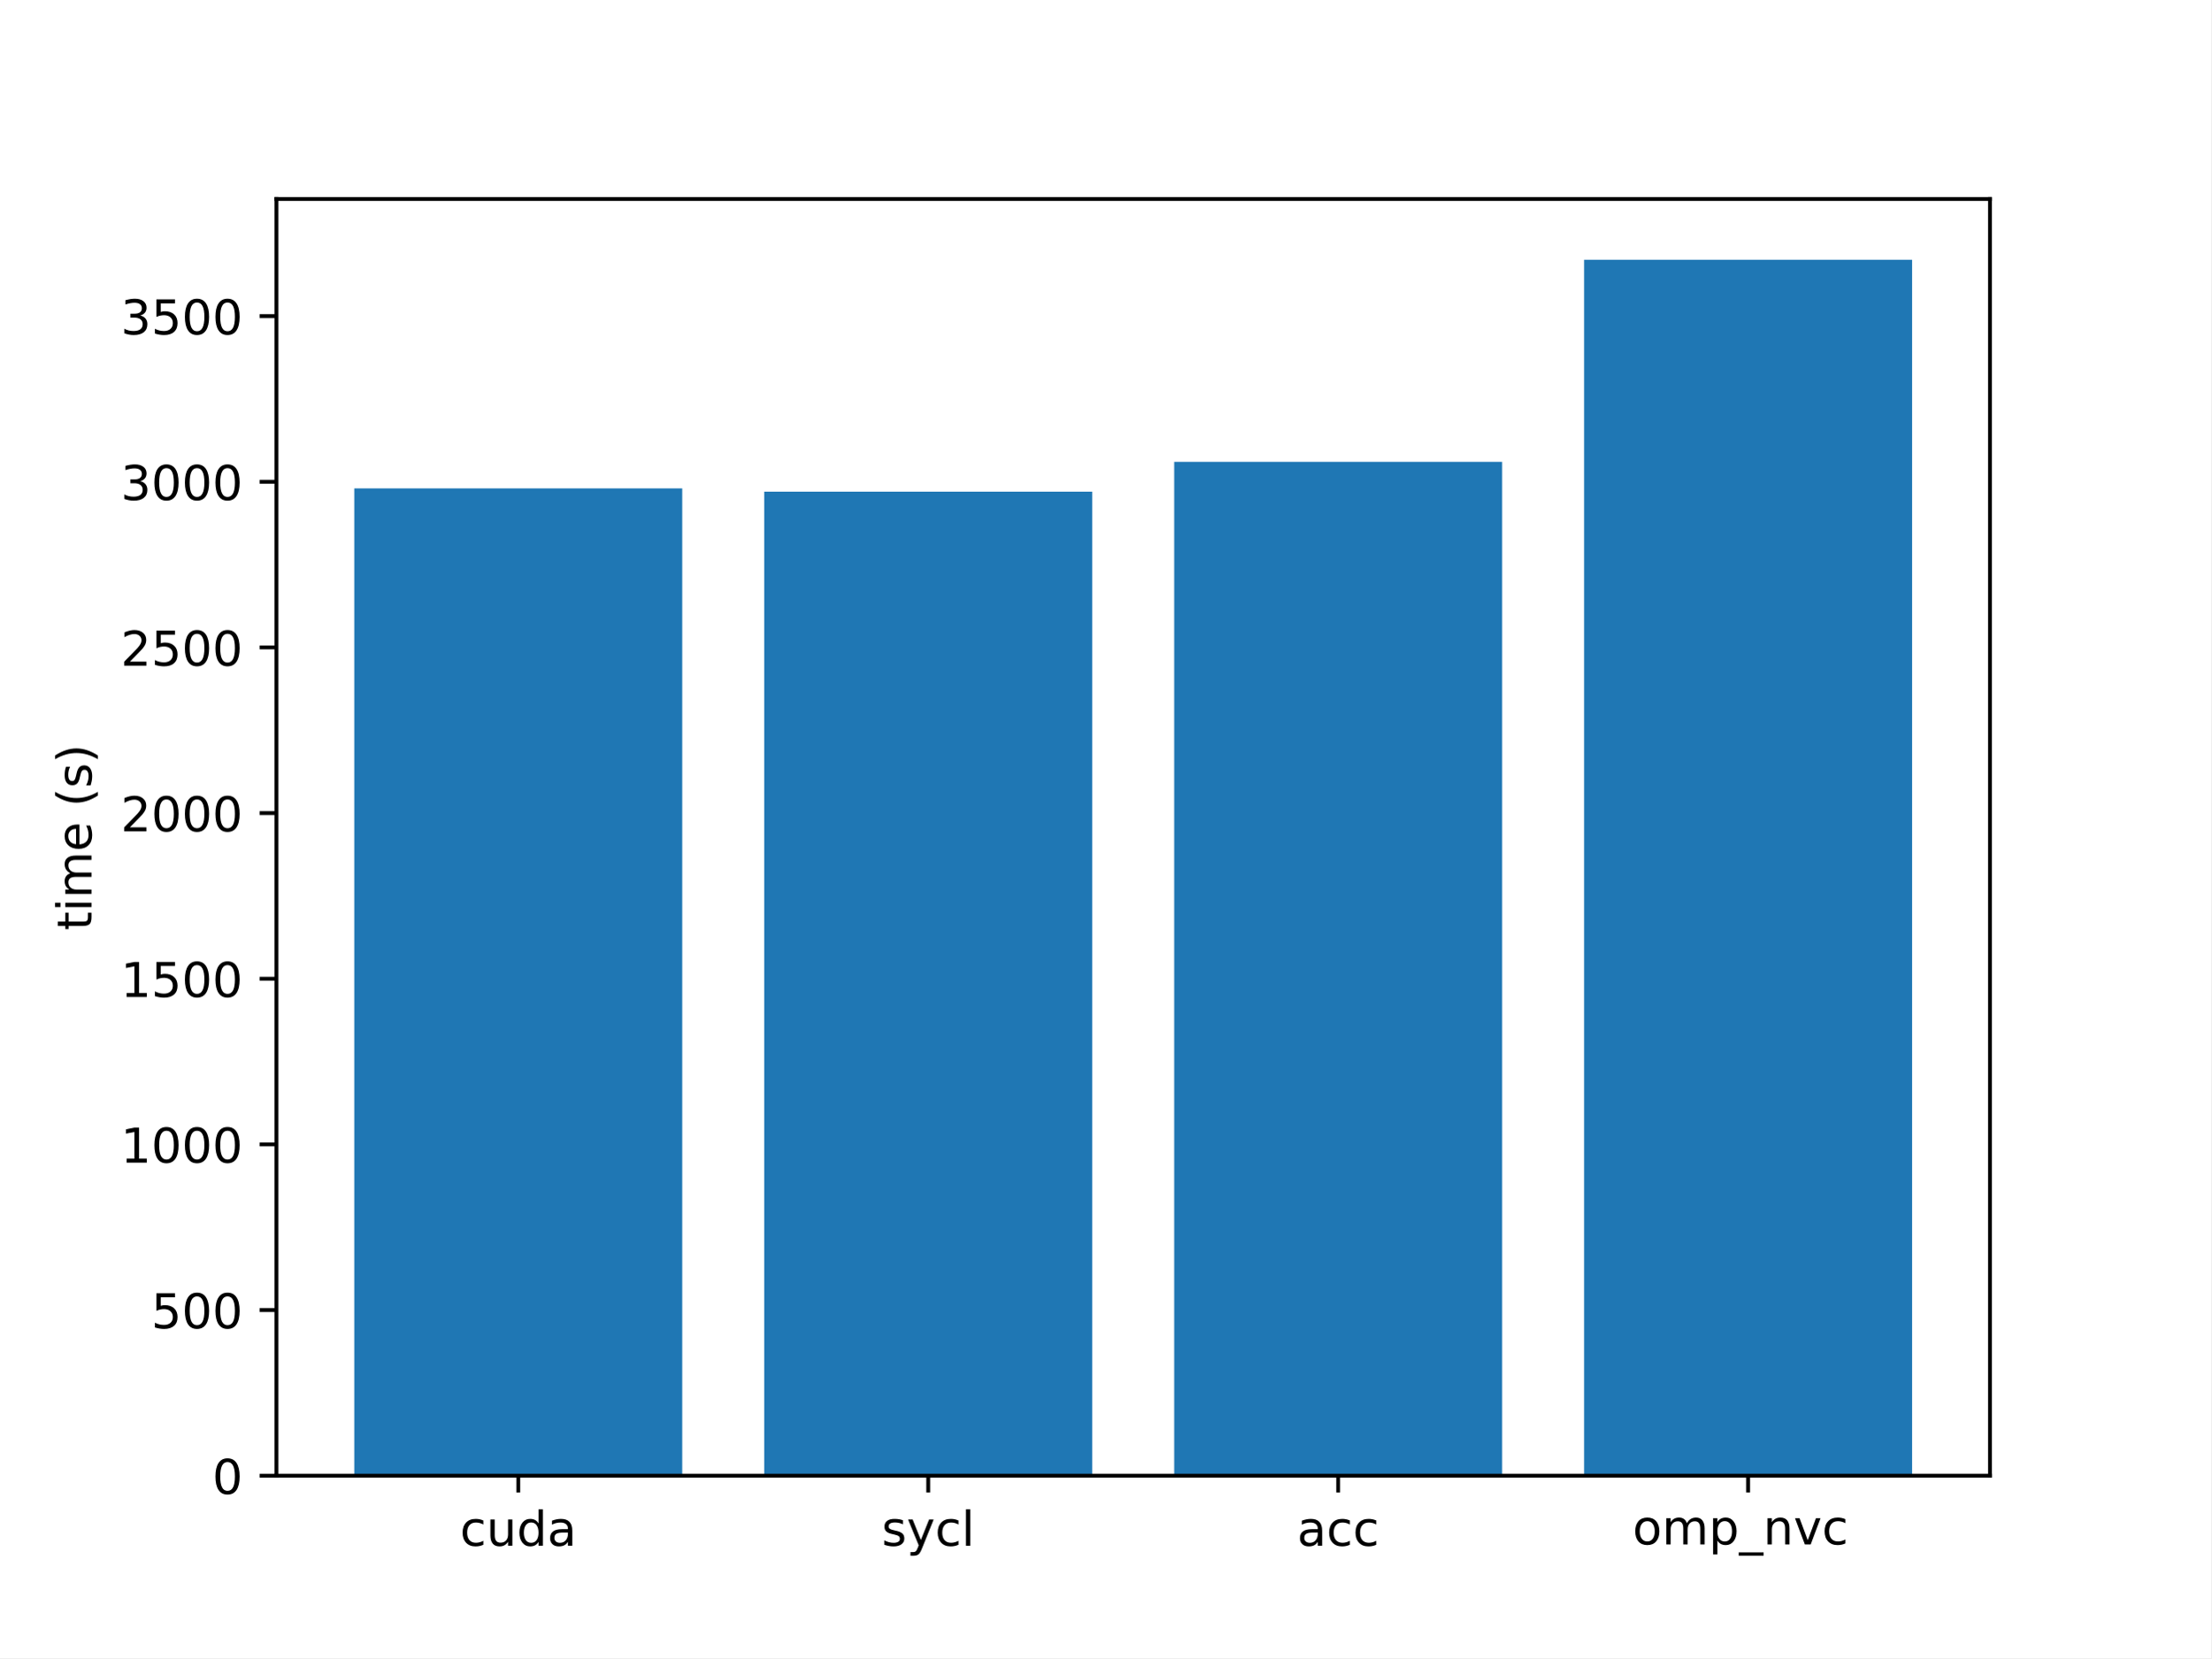
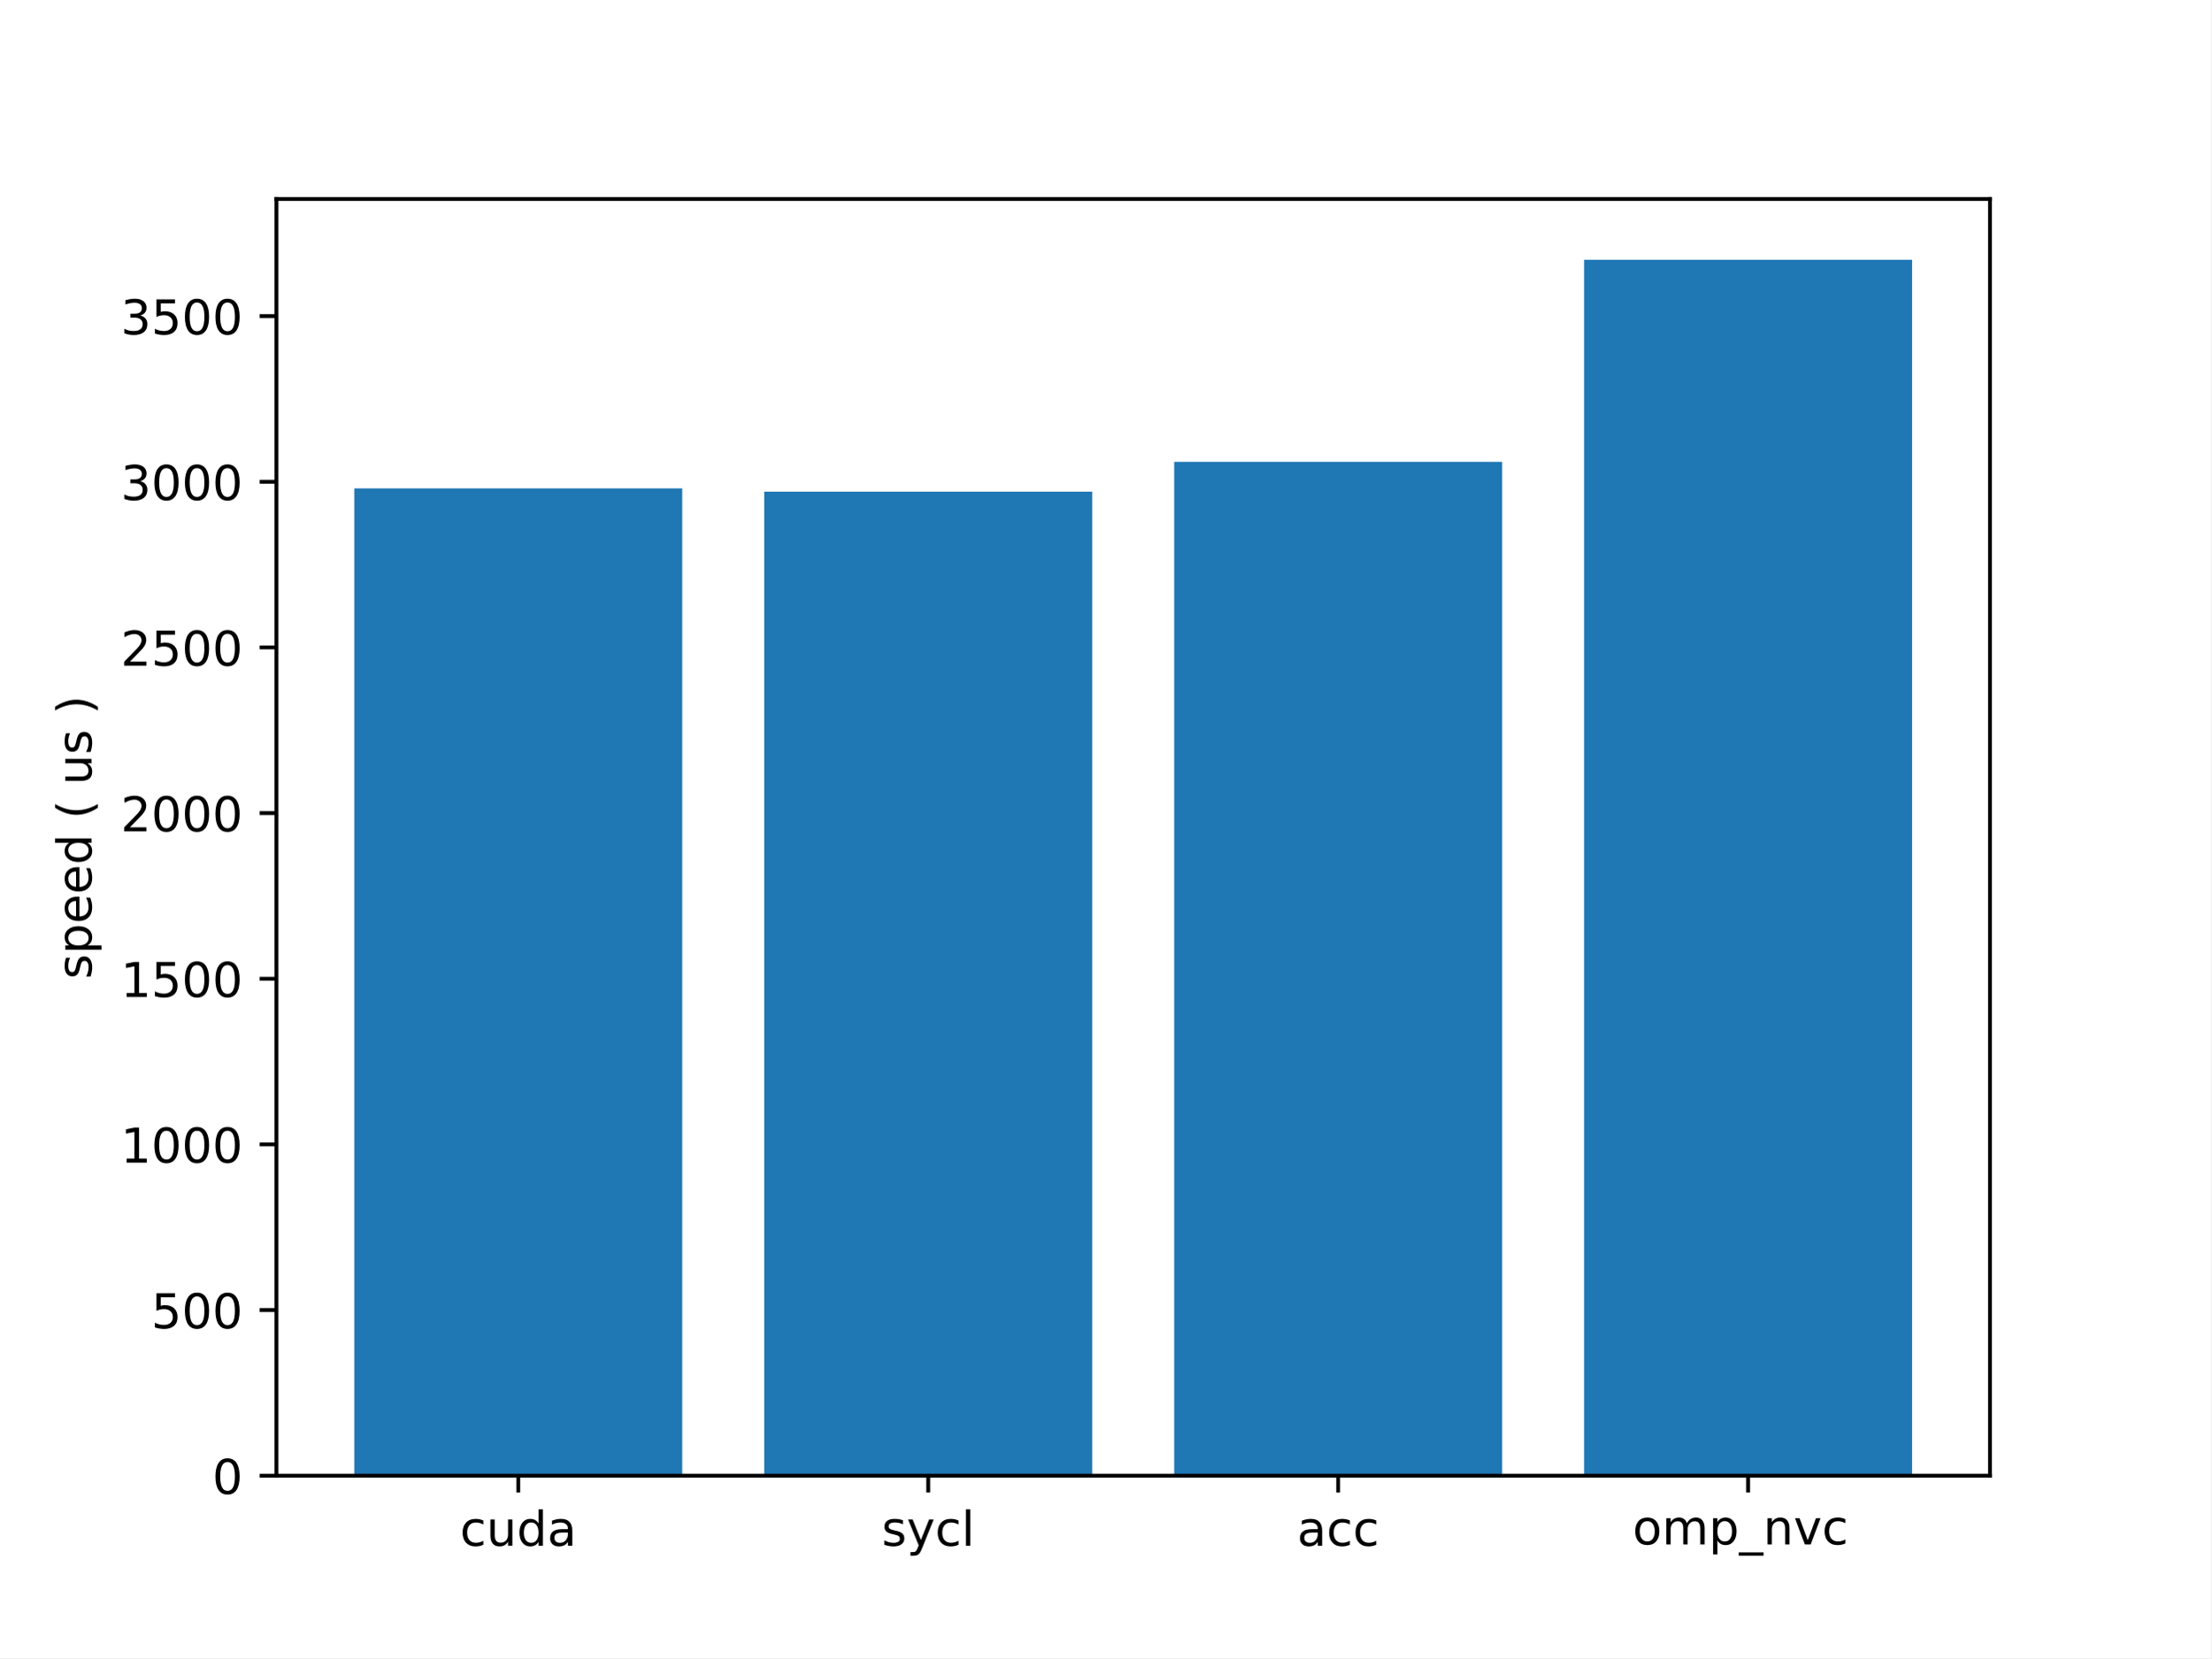
<svg xmlns="http://www.w3.org/2000/svg" xmlns:xlink="http://www.w3.org/1999/xlink" width="460.8pt" height="345.6pt" viewBox="0 0 460.8 345.6" version="1.1">
  <defs>
    <style type="text/css">*{stroke-linejoin: round; stroke-linecap: butt}</style>
  </defs>
  <g id="figure_1">
    <g id="patch_1">
      <path d="M 0 345.6  L 460.8 345.6  L 460.8 0  L 0 0  z " style="fill: #ffffff" />
    </g>
    <g id="axes_1">
      <g id="patch_2">
        <path d="M 57.6 307.584  L 414.72 307.584  L 414.72 41.472  L 57.6 41.472  z " style="fill: #ffffff" />
      </g>
      <g id="patch_3">
-         <path d="M 73.833 307.584  L 142.181 307.584  L 142.181 101.793  L 73.833 101.793  z " clip-path="url(#pb5525432f7)" style="fill: #1f77b4" />
+         <path d="M 73.833 307.584  L 142.181 307.584  L 142.181 101.793  L 73.833 101.793  z " clip-path="url(#p58073e4a11)" style="fill: #1f77b4" />
      </g>
      <g id="patch_4">
-         <path d="M 159.268 307.584  L 227.616 307.584  L 227.616 102.484  L 159.268 102.484  z " clip-path="url(#pb5525432f7)" style="fill: #1f77b4" />
+         <path d="M 159.268 307.584  L 227.616 307.584  L 227.616 102.484  L 159.268 102.484  z " clip-path="url(#p58073e4a11)" style="fill: #1f77b4" />
      </g>
      <g id="patch_5">
-         <path d="M 244.704 307.584  L 313.052 307.584  L 313.052 96.269  L 244.704 96.269  z " clip-path="url(#pb5525432f7)" style="fill: #1f77b4" />
+         <path d="M 244.704 307.584  L 313.052 307.584  L 313.052 96.269  L 244.704 96.269  z " clip-path="url(#p58073e4a11)" style="fill: #1f77b4" />
      </g>
      <g id="patch_6">
-         <path d="M 330.139 307.584  L 398.487 307.584  L 398.487 54.144  L 330.139 54.144  z " clip-path="url(#pb5525432f7)" style="fill: #1f77b4" />
+         <path d="M 330.139 307.584  L 398.487 307.584  L 398.487 54.144  L 330.139 54.144  z " clip-path="url(#p58073e4a11)" style="fill: #1f77b4" />
      </g>
      <g id="matplotlib.axis_1">
        <g id="xtick_1">
          <g id="line2d_1">
            <defs>
-               <path id="mf5dce89d68" d="M 0 0  L 0 3.5  " style="stroke: #000000; stroke-width: 0.8" />
+               <path id="m3e54507be1" d="M 0 0  L 0 3.5  " style="stroke: #000000; stroke-width: 0.8" />
            </defs>
            <g>
-               <use xlink:href="#mf5dce89d68" x="108.007" y="307.584" style="stroke: #000000; stroke-width: 0.8" />
+               <use xlink:href="#m3e54507be1" x="108.007" y="307.584" style="stroke: #000000; stroke-width: 0.8" />
            </g>
          </g>
          <g id="text_1">
            <g transform="translate(92.67252 322.1824) scale(0.1 -0.1)">
              <defs>
                <path id="DejaVuSans-20" transform="scale(0.015625)" />
                <path id="DejaVuSans-63" d="M 3122 3366  L 3122 2828  Q 2878 2963 2633 3030  Q 2388 3097 2138 3097  Q 1578 3097 1268 2742  Q 959 2388 959 1747  Q 959 1106 1268 751  Q 1578 397 2138 397  Q 2388 397 2633 464  Q 2878 531 3122 666  L 3122 134  Q 2881 22 2623 -34  Q 2366 -91 2075 -91  Q 1284 -91 818 406  Q 353 903 353 1747  Q 353 2603 823 3093  Q 1294 3584 2113 3584  Q 2378 3584 2631 3529  Q 2884 3475 3122 3366  z " transform="scale(0.015625)" />
                <path id="DejaVuSans-75" d="M 544 1381  L 544 3500  L 1119 3500  L 1119 1403  Q 1119 906 1312 657  Q 1506 409 1894 409  Q 2359 409 2629 706  Q 2900 1003 2900 1516  L 2900 3500  L 3475 3500  L 3475 0  L 2900 0  L 2900 538  Q 2691 219 2414 64  Q 2138 -91 1772 -91  Q 1169 -91 856 284  Q 544 659 544 1381  z M 1991 3584  L 1991 3584  z " transform="scale(0.015625)" />
                <path id="DejaVuSans-64" d="M 2906 2969  L 2906 4863  L 3481 4863  L 3481 0  L 2906 0  L 2906 525  Q 2725 213 2448 61  Q 2172 -91 1784 -91  Q 1150 -91 751 415  Q 353 922 353 1747  Q 353 2572 751 3078  Q 1150 3584 1784 3584  Q 2172 3584 2448 3432  Q 2725 3281 2906 2969  z M 947 1747  Q 947 1113 1208 752  Q 1469 391 1925 391  Q 2381 391 2643 752  Q 2906 1113 2906 1747  Q 2906 2381 2643 2742  Q 2381 3103 1925 3103  Q 1469 3103 1208 2742  Q 947 2381 947 1747  z " transform="scale(0.015625)" />
                <path id="DejaVuSans-61" d="M 2194 1759  Q 1497 1759 1228 1600  Q 959 1441 959 1056  Q 959 750 1161 570  Q 1363 391 1709 391  Q 2188 391 2477 730  Q 2766 1069 2766 1631  L 2766 1759  L 2194 1759  z M 3341 1997  L 3341 0  L 2766 0  L 2766 531  Q 2569 213 2275 61  Q 1981 -91 1556 -91  Q 1019 -91 701 211  Q 384 513 384 1019  Q 384 1609 779 1909  Q 1175 2209 1959 2209  L 2766 2209  L 2766 2266  Q 2766 2663 2505 2880  Q 2244 3097 1772 3097  Q 1472 3097 1187 3025  Q 903 2953 641 2809  L 641 3341  Q 956 3463 1253 3523  Q 1550 3584 1831 3584  Q 2591 3584 2966 3190  Q 3341 2797 3341 1997  z " transform="scale(0.015625)" />
              </defs>
              <use xlink:href="#DejaVuSans-20" />
              <use xlink:href="#DejaVuSans-63" x="31.787" />
              <use xlink:href="#DejaVuSans-75" x="86.768" />
              <use xlink:href="#DejaVuSans-64" x="150.146" />
              <use xlink:href="#DejaVuSans-61" x="213.623" />
              <use xlink:href="#DejaVuSans-20" x="274.902" />
            </g>
          </g>
        </g>
        <g id="xtick_2">
          <g id="line2d_2">
            <g>
-               <use xlink:href="#mf5dce89d68" x="193.442" y="307.584" style="stroke: #000000; stroke-width: 0.8" />
+               <use xlink:href="#m3e54507be1" x="193.442" y="307.584" style="stroke: #000000; stroke-width: 0.8" />
            </g>
          </g>
          <g id="text_2">
            <g transform="translate(180.5618 322.1824) scale(0.1 -0.1)">
              <defs>
                <path id="DejaVuSans-73" d="M 2834 3397  L 2834 2853  Q 2591 2978 2328 3040  Q 2066 3103 1784 3103  Q 1356 3103 1142 2972  Q 928 2841 928 2578  Q 928 2378 1081 2264  Q 1234 2150 1697 2047  L 1894 2003  Q 2506 1872 2764 1633  Q 3022 1394 3022 966  Q 3022 478 2636 193  Q 2250 -91 1575 -91  Q 1294 -91 989 -36  Q 684 19 347 128  L 347 722  Q 666 556 975 473  Q 1284 391 1588 391  Q 1994 391 2212 530  Q 2431 669 2431 922  Q 2431 1156 2273 1281  Q 2116 1406 1581 1522  L 1381 1569  Q 847 1681 609 1914  Q 372 2147 372 2553  Q 372 3047 722 3315  Q 1072 3584 1716 3584  Q 2034 3584 2315 3537  Q 2597 3491 2834 3397  z " transform="scale(0.015625)" />
                <path id="DejaVuSans-79" d="M 2059 -325  Q 1816 -950 1584 -1140  Q 1353 -1331 966 -1331  L 506 -1331  L 506 -850  L 844 -850  Q 1081 -850 1212 -737  Q 1344 -625 1503 -206  L 1606 56  L 191 3500  L 800 3500  L 1894 763  L 2988 3500  L 3597 3500  L 2059 -325  z " transform="scale(0.015625)" />
                <path id="DejaVuSans-6c" d="M 603 4863  L 1178 4863  L 1178 0  L 603 0  L 603 4863  z " transform="scale(0.015625)" />
              </defs>
              <use xlink:href="#DejaVuSans-20" />
              <use xlink:href="#DejaVuSans-73" x="31.787" />
              <use xlink:href="#DejaVuSans-79" x="83.887" />
              <use xlink:href="#DejaVuSans-63" x="143.066" />
              <use xlink:href="#DejaVuSans-6c" x="198.047" />
              <use xlink:href="#DejaVuSans-20" x="225.83" />
            </g>
          </g>
        </g>
        <g id="xtick_3">
          <g id="line2d_3">
            <g>
-               <use xlink:href="#mf5dce89d68" x="278.878" y="307.584" style="stroke: #000000; stroke-width: 0.8" />
+               <use xlink:href="#m3e54507be1" x="278.878" y="307.584" style="stroke: #000000; stroke-width: 0.8" />
            </g>
          </g>
          <g id="text_3">
            <g transform="translate(267.1371 322.1824) scale(0.1 -0.1)">
              <use xlink:href="#DejaVuSans-20" />
              <use xlink:href="#DejaVuSans-61" x="31.787" />
              <use xlink:href="#DejaVuSans-63" x="93.066" />
              <use xlink:href="#DejaVuSans-63" x="148.047" />
              <use xlink:href="#DejaVuSans-20" x="203.027" />
            </g>
          </g>
        </g>
        <g id="xtick_4">
          <g id="line2d_4">
            <g>
-               <use xlink:href="#mf5dce89d68" x="364.313" y="307.584" style="stroke: #000000; stroke-width: 0.8" />
+               <use xlink:href="#m3e54507be1" x="364.313" y="307.584" style="stroke: #000000; stroke-width: 0.8" />
            </g>
          </g>
          <g id="text_4">
            <g transform="translate(337.0647 321.9043) scale(0.1 -0.1)">
              <defs>
                <path id="DejaVuSans-6f" d="M 1959 3097  Q 1497 3097 1228 2736  Q 959 2375 959 1747  Q 959 1119 1226 758  Q 1494 397 1959 397  Q 2419 397 2687 759  Q 2956 1122 2956 1747  Q 2956 2369 2687 2733  Q 2419 3097 1959 3097  z M 1959 3584  Q 2709 3584 3137 3096  Q 3566 2609 3566 1747  Q 3566 888 3137 398  Q 2709 -91 1959 -91  Q 1206 -91 779 398  Q 353 888 353 1747  Q 353 2609 779 3096  Q 1206 3584 1959 3584  z " transform="scale(0.015625)" />
                <path id="DejaVuSans-6d" d="M 3328 2828  Q 3544 3216 3844 3400  Q 4144 3584 4550 3584  Q 5097 3584 5394 3201  Q 5691 2819 5691 2113  L 5691 0  L 5113 0  L 5113 2094  Q 5113 2597 4934 2840  Q 4756 3084 4391 3084  Q 3944 3084 3684 2787  Q 3425 2491 3425 1978  L 3425 0  L 2847 0  L 2847 2094  Q 2847 2600 2669 2842  Q 2491 3084 2119 3084  Q 1678 3084 1418 2786  Q 1159 2488 1159 1978  L 1159 0  L 581 0  L 581 3500  L 1159 3500  L 1159 2956  Q 1356 3278 1631 3431  Q 1906 3584 2284 3584  Q 2666 3584 2933 3390  Q 3200 3197 3328 2828  z " transform="scale(0.015625)" />
                <path id="DejaVuSans-70" d="M 1159 525  L 1159 -1331  L 581 -1331  L 581 3500  L 1159 3500  L 1159 2969  Q 1341 3281 1617 3432  Q 1894 3584 2278 3584  Q 2916 3584 3314 3078  Q 3713 2572 3713 1747  Q 3713 922 3314 415  Q 2916 -91 2278 -91  Q 1894 -91 1617 61  Q 1341 213 1159 525  z M 3116 1747  Q 3116 2381 2855 2742  Q 2594 3103 2138 3103  Q 1681 3103 1420 2742  Q 1159 2381 1159 1747  Q 1159 1113 1420 752  Q 1681 391 2138 391  Q 2594 391 2855 752  Q 3116 1113 3116 1747  z " transform="scale(0.015625)" />
                <path id="DejaVuSans-5f" d="M 3263 -1063  L 3263 -1509  L -63 -1509  L -63 -1063  L 3263 -1063  z " transform="scale(0.015625)" />
                <path id="DejaVuSans-6e" d="M 3513 2113  L 3513 0  L 2938 0  L 2938 2094  Q 2938 2591 2744 2837  Q 2550 3084 2163 3084  Q 1697 3084 1428 2787  Q 1159 2491 1159 1978  L 1159 0  L 581 0  L 581 3500  L 1159 3500  L 1159 2956  Q 1366 3272 1645 3428  Q 1925 3584 2291 3584  Q 2894 3584 3203 3211  Q 3513 2838 3513 2113  z " transform="scale(0.015625)" />
                <path id="DejaVuSans-76" d="M 191 3500  L 800 3500  L 1894 563  L 2988 3500  L 3597 3500  L 2284 0  L 1503 0  L 191 3500  z " transform="scale(0.015625)" />
              </defs>
              <use xlink:href="#DejaVuSans-20" />
              <use xlink:href="#DejaVuSans-6f" x="31.787" />
              <use xlink:href="#DejaVuSans-6d" x="92.969" />
              <use xlink:href="#DejaVuSans-70" x="190.381" />
              <use xlink:href="#DejaVuSans-5f" x="253.857" />
              <use xlink:href="#DejaVuSans-6e" x="303.857" />
              <use xlink:href="#DejaVuSans-76" x="367.236" />
              <use xlink:href="#DejaVuSans-63" x="426.416" />
              <use xlink:href="#DejaVuSans-20" x="481.396" />
              <use xlink:href="#DejaVuSans-20" x="513.184" />
            </g>
          </g>
        </g>
      </g>
      <g id="matplotlib.axis_2">
        <g id="ytick_1">
          <g id="line2d_5">
            <defs>
-               <path id="m151d1027bf" d="M 0 0  L -3.5 0  " style="stroke: #000000; stroke-width: 0.8" />
+               <path id="mae41414e17" d="M 0 0  L -3.5 0  " style="stroke: #000000; stroke-width: 0.8" />
            </defs>
            <g>
-               <use xlink:href="#m151d1027bf" x="57.6" y="307.584" style="stroke: #000000; stroke-width: 0.8" />
+               <use xlink:href="#mae41414e17" x="57.6" y="307.584" style="stroke: #000000; stroke-width: 0.8" />
            </g>
          </g>
          <g id="text_5">
            <g transform="translate(44.2375 311.3832) scale(0.1 -0.1)">
              <defs>
                <path id="DejaVuSans-30" d="M 2034 4250  Q 1547 4250 1301 3770  Q 1056 3291 1056 2328  Q 1056 1369 1301 889  Q 1547 409 2034 409  Q 2525 409 2770 889  Q 3016 1369 3016 2328  Q 3016 3291 2770 3770  Q 2525 4250 2034 4250  z M 2034 4750  Q 2819 4750 3233 4129  Q 3647 3509 3647 2328  Q 3647 1150 3233 529  Q 2819 -91 2034 -91  Q 1250 -91 836 529  Q 422 1150 422 2328  Q 422 3509 836 4129  Q 1250 4750 2034 4750  z " transform="scale(0.015625)" />
              </defs>
              <use xlink:href="#DejaVuSans-30" />
            </g>
          </g>
        </g>
        <g id="ytick_2">
          <g id="line2d_6">
            <g>
-               <use xlink:href="#m151d1027bf" x="57.6" y="273.055" style="stroke: #000000; stroke-width: 0.8" />
+               <use xlink:href="#mae41414e17" x="57.6" y="273.055" style="stroke: #000000; stroke-width: 0.8" />
            </g>
          </g>
          <g id="text_6">
            <g transform="translate(31.5125 276.8546) scale(0.1 -0.1)">
              <defs>
                <path id="DejaVuSans-35" d="M 691 4666  L 3169 4666  L 3169 4134  L 1269 4134  L 1269 2991  Q 1406 3038 1543 3061  Q 1681 3084 1819 3084  Q 2600 3084 3056 2656  Q 3513 2228 3513 1497  Q 3513 744 3044 326  Q 2575 -91 1722 -91  Q 1428 -91 1123 -41  Q 819 9 494 109  L 494 744  Q 775 591 1075 516  Q 1375 441 1709 441  Q 2250 441 2565 725  Q 2881 1009 2881 1497  Q 2881 1984 2565 2268  Q 2250 2553 1709 2553  Q 1456 2553 1204 2497  Q 953 2441 691 2322  L 691 4666  z " transform="scale(0.015625)" />
              </defs>
              <use xlink:href="#DejaVuSans-35" />
              <use xlink:href="#DejaVuSans-30" x="63.623" />
              <use xlink:href="#DejaVuSans-30" x="127.246" />
            </g>
          </g>
        </g>
        <g id="ytick_3">
          <g id="line2d_7">
            <g>
-               <use xlink:href="#m151d1027bf" x="57.6" y="238.527" style="stroke: #000000; stroke-width: 0.8" />
+               <use xlink:href="#mae41414e17" x="57.6" y="238.527" style="stroke: #000000; stroke-width: 0.8" />
            </g>
          </g>
          <g id="text_7">
            <g transform="translate(25.15 242.326) scale(0.1 -0.1)">
              <defs>
                <path id="DejaVuSans-31" d="M 794 531  L 1825 531  L 1825 4091  L 703 3866  L 703 4441  L 1819 4666  L 2450 4666  L 2450 531  L 3481 531  L 3481 0  L 794 0  L 794 531  z " transform="scale(0.015625)" />
              </defs>
              <use xlink:href="#DejaVuSans-31" />
              <use xlink:href="#DejaVuSans-30" x="63.623" />
              <use xlink:href="#DejaVuSans-30" x="127.246" />
              <use xlink:href="#DejaVuSans-30" x="190.869" />
            </g>
          </g>
        </g>
        <g id="ytick_4">
          <g id="line2d_8">
            <g>
-               <use xlink:href="#m151d1027bf" x="57.6" y="203.998" style="stroke: #000000; stroke-width: 0.8" />
+               <use xlink:href="#mae41414e17" x="57.6" y="203.998" style="stroke: #000000; stroke-width: 0.8" />
            </g>
          </g>
          <g id="text_8">
            <g transform="translate(25.15 207.7974) scale(0.1 -0.1)">
              <use xlink:href="#DejaVuSans-31" />
              <use xlink:href="#DejaVuSans-35" x="63.623" />
              <use xlink:href="#DejaVuSans-30" x="127.246" />
              <use xlink:href="#DejaVuSans-30" x="190.869" />
            </g>
          </g>
        </g>
        <g id="ytick_5">
          <g id="line2d_9">
            <g>
-               <use xlink:href="#m151d1027bf" x="57.6" y="169.47" style="stroke: #000000; stroke-width: 0.8" />
+               <use xlink:href="#mae41414e17" x="57.6" y="169.47" style="stroke: #000000; stroke-width: 0.8" />
            </g>
          </g>
          <g id="text_9">
            <g transform="translate(25.15 173.2688) scale(0.1 -0.1)">
              <defs>
                <path id="DejaVuSans-32" d="M 1228 531  L 3431 531  L 3431 0  L 469 0  L 469 531  Q 828 903 1448 1529  Q 2069 2156 2228 2338  Q 2531 2678 2651 2914  Q 2772 3150 2772 3378  Q 2772 3750 2511 3984  Q 2250 4219 1831 4219  Q 1534 4219 1204 4116  Q 875 4013 500 3803  L 500 4441  Q 881 4594 1212 4672  Q 1544 4750 1819 4750  Q 2544 4750 2975 4387  Q 3406 4025 3406 3419  Q 3406 3131 3298 2873  Q 3191 2616 2906 2266  Q 2828 2175 2409 1742  Q 1991 1309 1228 531  z " transform="scale(0.015625)" />
              </defs>
              <use xlink:href="#DejaVuSans-32" />
              <use xlink:href="#DejaVuSans-30" x="63.623" />
              <use xlink:href="#DejaVuSans-30" x="127.246" />
              <use xlink:href="#DejaVuSans-30" x="190.869" />
            </g>
          </g>
        </g>
        <g id="ytick_6">
          <g id="line2d_10">
            <g>
-               <use xlink:href="#m151d1027bf" x="57.6" y="134.941" style="stroke: #000000; stroke-width: 0.8" />
+               <use xlink:href="#mae41414e17" x="57.6" y="134.941" style="stroke: #000000; stroke-width: 0.8" />
            </g>
          </g>
          <g id="text_10">
            <g transform="translate(25.15 138.7402) scale(0.1 -0.1)">
              <use xlink:href="#DejaVuSans-32" />
              <use xlink:href="#DejaVuSans-35" x="63.623" />
              <use xlink:href="#DejaVuSans-30" x="127.246" />
              <use xlink:href="#DejaVuSans-30" x="190.869" />
            </g>
          </g>
        </g>
        <g id="ytick_7">
          <g id="line2d_11">
            <g>
-               <use xlink:href="#m151d1027bf" x="57.6" y="100.412" style="stroke: #000000; stroke-width: 0.8" />
+               <use xlink:href="#mae41414e17" x="57.6" y="100.412" style="stroke: #000000; stroke-width: 0.8" />
            </g>
          </g>
          <g id="text_11">
            <g transform="translate(25.15 104.2116) scale(0.1 -0.1)">
              <defs>
                <path id="DejaVuSans-33" d="M 2597 2516  Q 3050 2419 3304 2112  Q 3559 1806 3559 1356  Q 3559 666 3084 287  Q 2609 -91 1734 -91  Q 1441 -91 1130 -33  Q 819 25 488 141  L 488 750  Q 750 597 1062 519  Q 1375 441 1716 441  Q 2309 441 2620 675  Q 2931 909 2931 1356  Q 2931 1769 2642 2001  Q 2353 2234 1838 2234  L 1294 2234  L 1294 2753  L 1863 2753  Q 2328 2753 2575 2939  Q 2822 3125 2822 3475  Q 2822 3834 2567 4026  Q 2313 4219 1838 4219  Q 1578 4219 1281 4162  Q 984 4106 628 3988  L 628 4550  Q 988 4650 1302 4700  Q 1616 4750 1894 4750  Q 2613 4750 3031 4423  Q 3450 4097 3450 3541  Q 3450 3153 3228 2886  Q 3006 2619 2597 2516  z " transform="scale(0.015625)" />
              </defs>
              <use xlink:href="#DejaVuSans-33" />
              <use xlink:href="#DejaVuSans-30" x="63.623" />
              <use xlink:href="#DejaVuSans-30" x="127.246" />
              <use xlink:href="#DejaVuSans-30" x="190.869" />
            </g>
          </g>
        </g>
        <g id="ytick_8">
          <g id="line2d_12">
            <g>
-               <use xlink:href="#m151d1027bf" x="57.6" y="65.884" style="stroke: #000000; stroke-width: 0.8" />
+               <use xlink:href="#mae41414e17" x="57.6" y="65.884" style="stroke: #000000; stroke-width: 0.8" />
            </g>
          </g>
          <g id="text_12">
            <g transform="translate(25.15 69.68295) scale(0.1 -0.1)">
              <use xlink:href="#DejaVuSans-33" />
              <use xlink:href="#DejaVuSans-35" x="63.623" />
              <use xlink:href="#DejaVuSans-30" x="127.246" />
              <use xlink:href="#DejaVuSans-30" x="190.869" />
            </g>
          </g>
        </g>
        <g id="text_13">
-           <g transform="translate(19.07031 193.9194) rotate(-90) scale(0.1 -0.1)">
+           <g transform="translate(19.07031 204.0764) rotate(-90) scale(0.1 -0.1)">
            <defs>
-               <path id="DejaVuSans-74" d="M 1172 4494  L 1172 3500  L 2356 3500  L 2356 3053  L 1172 3053  L 1172 1153  Q 1172 725 1289 603  Q 1406 481 1766 481  L 2356 481  L 2356 0  L 1766 0  Q 1100 0 847 248  Q 594 497 594 1153  L 594 3053  L 172 3053  L 172 3500  L 594 3500  L 594 4494  L 1172 4494  z " transform="scale(0.015625)" />
-               <path id="DejaVuSans-69" d="M 603 3500  L 1178 3500  L 1178 0  L 603 0  L 603 3500  z M 603 4863  L 1178 4863  L 1178 4134  L 603 4134  L 603 4863  z " transform="scale(0.015625)" />
              <path id="DejaVuSans-65" d="M 3597 1894  L 3597 1613  L 953 1613  Q 991 1019 1311 708  Q 1631 397 2203 397  Q 2534 397 2845 478  Q 3156 559 3463 722  L 3463 178  Q 3153 47 2828 -22  Q 2503 -91 2169 -91  Q 1331 -91 842 396  Q 353 884 353 1716  Q 353 2575 817 3079  Q 1281 3584 2069 3584  Q 2775 3584 3186 3129  Q 3597 2675 3597 1894  z M 3022 2063  Q 3016 2534 2758 2815  Q 2500 3097 2075 3097  Q 1594 3097 1305 2825  Q 1016 2553 972 2059  L 3022 2063  z " transform="scale(0.015625)" />
              <path id="DejaVuSans-28" d="M 1984 4856  Q 1566 4138 1362 3434  Q 1159 2731 1159 2009  Q 1159 1288 1364 580  Q 1569 -128 1984 -844  L 1484 -844  Q 1016 -109 783 600  Q 550 1309 550 2009  Q 550 2706 781 3412  Q 1013 4119 1484 4856  L 1984 4856  z " transform="scale(0.015625)" />
              <path id="DejaVuSans-29" d="M 513 4856  L 1013 4856  Q 1481 4119 1714 3412  Q 1947 2706 1947 2009  Q 1947 1309 1714 600  Q 1481 -109 1013 -844  L 513 -844  Q 928 -128 1133 580  Q 1338 1288 1338 2009  Q 1338 2731 1133 3434  Q 928 4138 513 4856  z " transform="scale(0.015625)" />
            </defs>
-             <use xlink:href="#DejaVuSans-74" />
-             <use xlink:href="#DejaVuSans-69" x="39.209" />
-             <use xlink:href="#DejaVuSans-6d" x="66.992" />
-             <use xlink:href="#DejaVuSans-65" x="164.404" />
-             <use xlink:href="#DejaVuSans-20" x="225.928" />
-             <use xlink:href="#DejaVuSans-28" x="257.715" />
-             <use xlink:href="#DejaVuSans-73" x="296.729" />
-             <use xlink:href="#DejaVuSans-29" x="348.828" />
+             <use xlink:href="#DejaVuSans-73" />
+             <use xlink:href="#DejaVuSans-70" x="52.1" />
+             <use xlink:href="#DejaVuSans-65" x="115.576" />
+             <use xlink:href="#DejaVuSans-65" x="177.1" />
+             <use xlink:href="#DejaVuSans-64" x="238.623" />
+             <use xlink:href="#DejaVuSans-20" x="302.1" />
+             <use xlink:href="#DejaVuSans-28" x="333.887" />
+             <use xlink:href="#DejaVuSans-20" x="372.9" />
+             <use xlink:href="#DejaVuSans-75" x="404.688" />
+             <use xlink:href="#DejaVuSans-73" x="468.066" />
+             <use xlink:href="#DejaVuSans-20" x="520.166" />
+             <use xlink:href="#DejaVuSans-29" x="551.953" />
          </g>
        </g>
      </g>
      <g id="patch_7">
        <path d="M 57.6 307.584  L 57.6 41.472  " style="fill: none; stroke: #000000; stroke-width: 0.8; stroke-linejoin: miter; stroke-linecap: square" />
      </g>
      <g id="patch_8">
        <path d="M 414.72 307.584  L 414.72 41.472  " style="fill: none; stroke: #000000; stroke-width: 0.8; stroke-linejoin: miter; stroke-linecap: square" />
      </g>
      <g id="patch_9">
        <path d="M 57.6 307.584  L 414.72 307.584  " style="fill: none; stroke: #000000; stroke-width: 0.8; stroke-linejoin: miter; stroke-linecap: square" />
      </g>
      <g id="patch_10">
        <path d="M 57.6 41.472  L 414.72 41.472  " style="fill: none; stroke: #000000; stroke-width: 0.8; stroke-linejoin: miter; stroke-linecap: square" />
      </g>
    </g>
  </g>
  <defs>
-     <clipPath id="pb5525432f7">
+     <clipPath id="p58073e4a11">
      <rect x="57.6" y="41.472" width="357.12" height="266.112" />
    </clipPath>
  </defs>
</svg>
